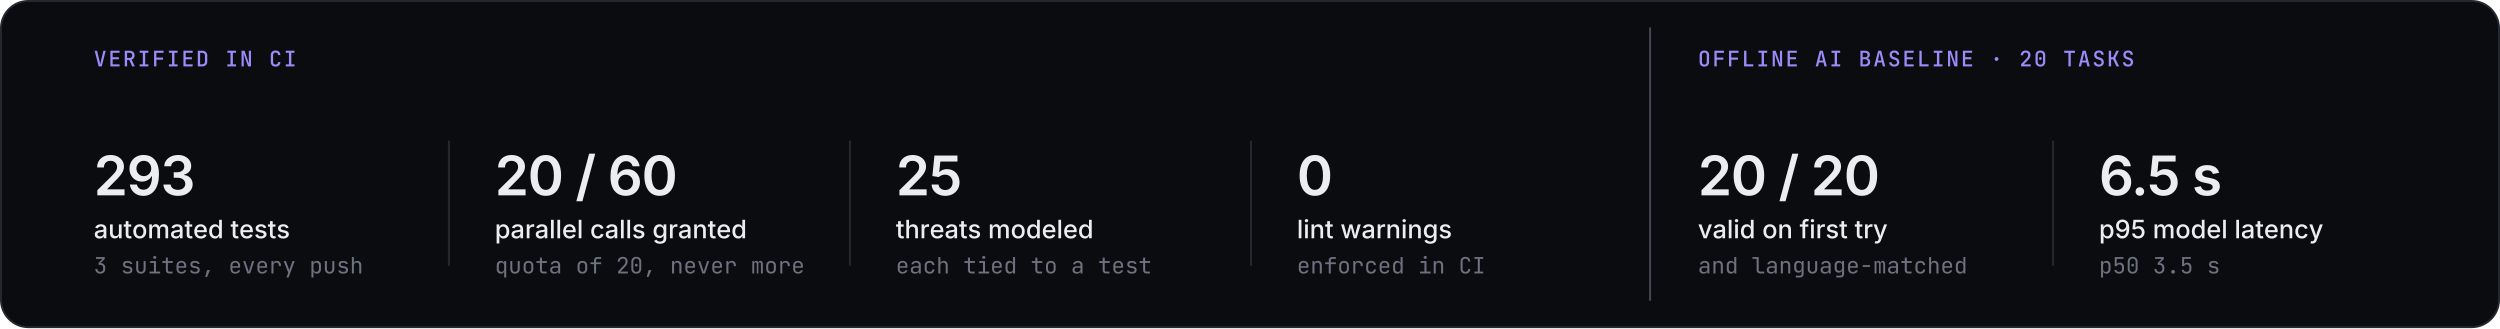
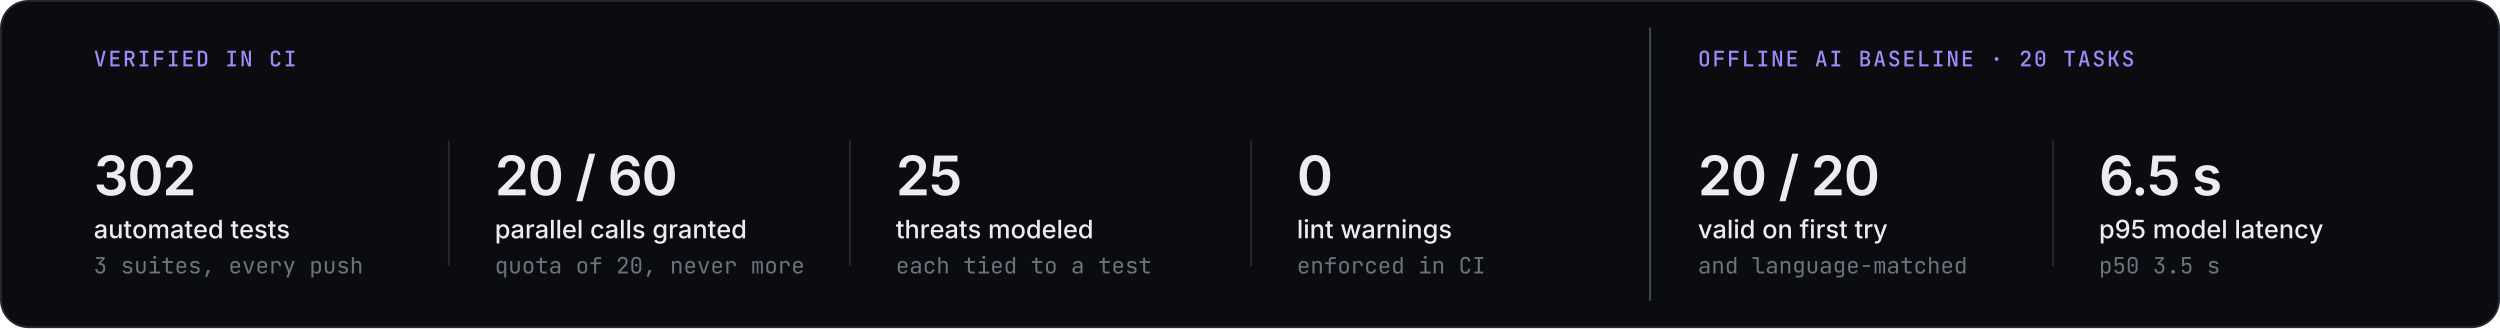
- <svg xmlns="http://www.w3.org/2000/svg" width="1280" height="168" viewBox="0 0 1280 168" role="img" aria-label="Verified in CI: 293 automated tests across 3 suites; 20 of 60 parallel calls granted under a quota of 20; 25 threats modeled, each tied to a test; zero lint warnings. Offline AI baseline over 20 tasks: 20 of 20 valid on the first try and in the right language; 6.5 s p95 model latency, 3.5 s p50">
+ <svg xmlns="http://www.w3.org/2000/svg" width="1280" height="168" viewBox="0 0 1280 168" role="img" aria-label="Verified in CI: 302 automated tests across 3 suites; 20 of 60 parallel calls granted under a quota of 20; 25 threats modeled, each tied to a test; zero lint warnings. Offline AI baseline over 20 tasks: 20 of 20 valid on the first try and in the right language; 6.5 s p95 model latency, 3.5 s p50">
  <defs>
    <path id="m500a53" d="M371 0L228 0L43-730L154-730L271-244Q282-201 291-159Q299-116 303-92L303-92Q307-116 315-159Q322-201 333-245L333-245L449-730L557-730L371 0Z" />
    <path id="m500a15" d="M523 0L94 0L94-730L523-730L523-634L200-634L200-427L488-427L488-332L200-332L200-96L523-96L523 0Z" />
    <path id="m500a45" d="M192 0L84 0L84-730L313-730Q382-730 433-704Q484-677 513-629Q541-581 541-516L541-516Q541-443 504-390Q466-336 402-314L402-314L551 0L428 0L295-300L192-300L192 0ZM192-634L192-395L313-395Q367-395 399-428Q431-460 431-514L431-514Q431-570 399-602Q367-634 313-634L313-634L192-634Z" />
    <path id="m500a23" d="M502 0L98 0L98-96L245-96L245-634L98-634L98-730L502-730L502-634L355-634L355-96L502-96L502 0Z" />
    <path id="m500a20" d="M195 0L88 0L88-731L529-731L529-631L193-631L193-413L503-413L503-313L195-313L195 0Z" />
    <path id="m500a13" d="M287 0L83 0L83-730L287-730Q359-730 412-703Q465-675 495-625Q524-575 524-507L524-507L524-224Q524-157 495-106Q465-55 412-28Q359 0 287 0L287 0ZM191-632L191-98L287-98Q347-98 382-132Q416-165 416-224L416-224L416-507Q416-565 382-599Q347-632 287-632L287-632L191-632Z" />
    <path id="m500a32" d="M181 0L81 0L81-730L217-730L430-123Q428-152 425-192Q422-232 421-275Q419-318 419-353L419-353L419-730L519-730L519 0L383 0L171-607Q173-581 176-542Q178-503 180-461Q181-419 181-383L181-383L181 0Z" />
    <path id="m500a11" d="M304 10L304 10Q236 10 186-16Q135-41 108-90Q80-138 80-203L80-203L80-527Q80-593 108-641Q135-689 186-715Q236-740 304-740L304-740Q372-740 422-714Q472-688 500-641Q527-593 527-527L527-527L419-527Q419-584 389-614Q359-644 304-644L304-644Q249-644 219-614Q188-584 188-528L188-528L188-203Q188-147 219-117Q249-86 304-86L304-86Q359-86 389-117Q419-147 419-203L419-203L527-203Q527-138 500-90Q472-42 422-16Q372 10 304 10Z" />
+     <path id="s600a261" d="M651 20L651 20Q494 20 373-34Q251-88 181-184Q111-279 107-404L107-404L376-404Q380-343 417-298Q453-253 514-229Q575-204 651-204L651-204Q731-204 793-232Q854-260 890-311Q925-361 925-427L925-427Q925-495 889-547Q853-599 786-629Q719-658 624-658L624-658L492-658L492-864L624-864Q702-864 761-892Q820-919 853-968Q886-1017 886-1082L886-1082Q886-1145 858-1192Q829-1239 777-1266Q724-1292 654-1292L654-1292Q585-1292 527-1268Q469-1243 433-1198Q397-1153 395-1089L395-1089L138-1089Q140-1214 210-1309Q279-1403 396-1457Q512-1510 656-1510L656-1510Q805-1510 915-1454Q1025-1398 1086-1305Q1146-1211 1146-1098L1146-1098Q1146-972 1072-887Q998-802 877-775L877-775L877-763Q981-749 1053-702Q1125-654 1163-580Q1200-506 1200-413L1200-413Q1200-288 1129-190Q1058-92 935-36Q811 20 651 20Z" />
+     <path id="s600a258" d="M675 20L675 20Q495 20 367-71Q239-161 171-332Q103-502 103-744L103-744Q103-986 172-1157Q240-1328 368-1419Q495-1510 675-1510L675-1510Q856-1510 984-1419Q1112-1328 1180-1157Q1248-986 1248-744L1248-744Q1248-502 1181-332Q1113-161 985-71Q857 20 675 20ZM676-204L676-204Q773-204 841-268Q908-331 944-452Q979-572 979-744L979-744Q979-917 944-1038Q908-1159 841-1223Q773-1287 676-1287L676-1287Q578-1287 511-1223Q443-1159 408-1038Q372-917 372-744L372-744Q372-572 407-452Q442-331 510-268Q578-204 676-204Z" />
    <path id="s600a260" d="M1153 0L134 0L134-192L651-701Q724-776 774-834Q823-892 849-947Q874-1001 874-1065L874-1065Q874-1135 842-1186Q809-1237 754-1265Q698-1292 627-1292L627-1292Q552-1292 497-1262Q441-1232 411-1177Q381-1121 381-1044L381-1044L126-1044Q126-1185 191-1290Q255-1395 369-1453Q482-1510 630-1510L630-1510Q779-1510 892-1454Q1005-1398 1068-1301Q1131-1203 1131-1078L1131-1078Q1131-995 1100-916Q1069-837 989-738Q909-638 763-498L763-498L504-234L504-223L1153-223L1153 0Z" />
-     <path id="s600a267" d="M625 21L625 21Q485 21 377-34Q268-89 201-185Q134-281 117-403L117-403L381-403Q401-317 464-264Q526-210 625-210L625-210Q729-210 801-271Q873-332 911-446Q948-560 948-719L948-719L938-719Q902-655 846-609Q789-563 718-538Q647-513 566-513L566-513Q436-513 331-576Q225-638 164-748Q103-858 103-998L103-998Q103-1145 171-1262Q239-1379 360-1446Q481-1513 642-1511L642-1511Q748-1511 849-1474Q949-1437 1030-1354Q1111-1271 1159-1133Q1207-994 1207-789L1207-789Q1207-597 1167-447Q1126-297 1050-193Q973-88 866-34Q758 21 625 21ZM637-718L637-718Q697-718 749-741Q800-764 838-804Q876-844 898-896Q919-948 919-1007L919-1007Q919-1084 883-1149Q847-1214 785-1254Q722-1293 641-1293L641-1293Q562-1293 500-1255Q437-1216 400-1151Q363-1085 363-1004L363-1004Q363-924 399-859Q435-794 497-756Q558-718 637-718Z" />
-     <path id="s600a261" d="M651 20L651 20Q494 20 373-34Q251-88 181-184Q111-279 107-404L107-404L376-404Q380-343 417-298Q453-253 514-229Q575-204 651-204L651-204Q731-204 793-232Q854-260 890-311Q925-361 925-427L925-427Q925-495 889-547Q853-599 786-629Q719-658 624-658L624-658L492-658L492-864L624-864Q702-864 761-892Q820-919 853-968Q886-1017 886-1082L886-1082Q886-1145 858-1192Q829-1239 777-1266Q724-1292 654-1292L654-1292Q585-1292 527-1268Q469-1243 433-1198Q397-1153 395-1089L395-1089L138-1089Q140-1214 210-1309Q279-1403 396-1457Q512-1510 656-1510L656-1510Q805-1510 915-1454Q1025-1398 1086-1305Q1146-1211 1146-1098L1146-1098Q1146-972 1072-887Q998-802 877-775L877-775L877-763Q981-749 1053-702Q1125-654 1163-580Q1200-506 1200-413L1200-413Q1200-288 1129-190Q1058-92 935-36Q811 20 651 20Z" />
    <path id="s500a130" d="M461 25L461 25Q355 25 269-15Q183-54 133-130Q83-206 83-316L83-316Q83-411 120-472Q156-533 219-569Q281-605 358-623Q434-641 513-650L513-650Q612-662 674-670Q736-677 766-695Q795-712 795-751L795-751L795-757Q795-820 771-863Q747-906 700-930Q652-953 581-953L581-953Q508-953 456-931Q403-908 371-873Q338-838 322-800L322-800L115-854Q153-954 224-1015Q295-1076 387-1104Q479-1132 577-1132L577-1132Q645-1132 721-1116Q797-1100 864-1058Q931-1016 973-940Q1015-864 1015-742L1015-742L1015 0L802 0L802-153L791-153Q769-110 726-69Q683-28 618-2Q552 25 461 25ZM510-152L510-152Q600-152 664-187Q728-222 762-280Q796-338 796-403L796-403L796-546Q784-534 751-525Q717-515 674-508Q631-500 591-495Q551-490 525-487L525-487Q463-479 412-460Q360-441 330-406Q299-371 299-313L299-313Q299-260 327-224Q354-188 401-170Q448-152 510-152Z" />
    <path id="s500a220" d="M529 14L529 14Q415 14 329-34Q243-82 196-176Q148-270 148-408L148-408L148-1118L368-1118L368-435Q368-314 432-246Q495-178 604-178L604-178Q679-178 738-211Q796-243 830-306Q864-368 864-456L864-456L864-1118L1084-1118L1084 0L874 0L873-218Q827-109 751-54L751-54Q657 14 529 14Z" />
    <path id="s500a217" d="M403-1118L626-1118L626-939L403-939L403-302Q403-235 432-204Q460-172 525-172L525-172Q542-172 570-176Q598-180 618-184L618-184L657-8Q622 4 582 10Q542 15 503 15L503 15Q351 15 267-64Q183-142 183-284L183-284L183-939L20-939L20-1118L183-1118L183-1384L403-1384L403-1118Z" />
    <path id="s500a195" d="M618 23L618 23Q461 23 344-49Q226-121 161-251Q96-381 96-553L96-553Q96-727 161-858Q226-988 344-1060Q461-1132 618-1132L618-1132Q776-1132 894-1060Q1011-988 1076-858Q1141-727 1141-553L1141-553Q1141-381 1076-251Q1011-121 894-49Q776 23 618 23ZM618-163L618-163Q720-163 787-217Q853-270 886-359Q918-447 918-553L918-553Q918-660 886-750Q853-839 787-893Q720-946 618-946L618-946Q517-946 451-893Q385-839 353-750Q320-661 320-553L320-553Q320-447 353-359Q385-270 451-217Q517-163 618-163Z" />
    <path id="s500a187" d="M368 0L148 0L148-1118L357-1118L362-910Q384-971 420-1015L420-1015Q470-1076 537-1107Q604-1137 677-1137L677-1137Q799-1137 874-1062L874-1062Q934-1001 963-903L963-903Q985-962 1023-1007L1023-1007Q1077-1071 1154-1104Q1230-1137 1317-1137L1317-1137Q1416-1137 1497-1094Q1577-1051 1624-966Q1671-881 1671-754L1671-754L1671 0L1451 0L1451-732Q1451-844 1389-894Q1326-944 1241-944L1241-944Q1172-944 1122-915Q1072-886 1045-835Q1018-783 1018-716L1018-716L1018 0L801 0L801-746Q801-836 744-890Q686-944 597-944L597-944Q536-944 484-916Q431-887 400-832Q368-776 368-695L368-695L368 0Z" />
    <path id="s500a151" d="M630 23L630 23Q465 23 345-48Q225-119 161-248Q96-377 96-551L96-551Q96-723 160-854Q223-985 339-1059Q455-1132 611-1132L611-1132Q707-1132 796-1101Q885-1069 956-1002Q1027-935 1069-829Q1110-722 1110-570L1110-570L1110-492L317-492Q321-391 357-320L357-320Q396-240 467-200Q538-159 632-159L632-159Q694-159 744-177Q794-194 831-230Q867-265 886-317L886-317L1093-268Q1066-182 1003-116Q939-50 845-14Q750 23 630 23ZM318-656L318-656L892-656Q885-726 862-784L862-784Q830-862 768-906Q705-950 611-950L611-950Q518-950 452-905Q386-860 352-787L352-787Q323-726 318-656Z" />
    <path id="s500a149" d="M564 22L564 22Q428 22 322-48Q216-117 156-247Q96-376 96-556L96-556Q96-738 157-867Q218-996 324-1064Q430-1132 564-1132L564-1132Q668-1132 732-1098Q795-1063 831-1017Q867-971 886-936L886-936L898-936L898-1490L1118-1490L1118 0L904 0L904-175L886-175Q867-139 830-93Q793-47 729-13Q665 22 564 22ZM612-165L612-165Q706-165 771-215Q835-265 869-354Q902-442 902-558L902-558Q902-675 869-762Q836-848 772-897Q707-945 612-945L612-945Q515-945 451-894Q386-843 354-756Q321-668 321-558L321-558Q321-447 354-358Q387-269 452-217Q517-165 612-165Z" />
    <path id="s500a213" d="M549 23L549 23Q428 23 334-12Q239-47 179-116Q118-184 98-283L98-283L305-326Q328-239 391-197Q454-155 551-155L551-155Q657-155 720-200Q783-244 783-306L783-306Q783-360 745-395Q706-430 626-447L626-447L438-490Q282-525 206-602Q130-679 130-799L130-799Q130-899 186-974Q242-1049 339-1091Q436-1132 563-1132L563-1132Q684-1132 770-1097Q856-1062 910-999Q963-936 986-853L986-853L789-810Q768-869 716-914Q664-958 565-958L565-958Q474-958 413-917Q352-876 352-813L352-813Q352-757 393-723Q433-688 525-667L525-667L705-627Q860-592 935-517Q1010-442 1010-325L1010-325Q1010-223 952-145Q893-66 790-22Q686 23 549 23Z" />
    <path id="m400a126" d="M289 10L289 10Q223 10 174-17Q124-43 97-90Q70-137 70-200L70-200L160-200Q160-139 195-105Q229-70 290-70L290-70Q352-70 386-106Q420-142 420-200L420-200L420-252Q420-314 386-348Q352-382 290-382L290-382L215-382L215-472L396-648L100-648L100-730L487-730L487-640L303-462Q395-459 451-405L451-405Q510-348 510-252L510-252L510-200Q510-137 483-90Q455-43 405-17Q355 10 289 10Z" />
    <path id="m400a106" d="M325 8L283 8Q227 8 186-10Q144-27 120-59Q95-91 90-135L90-135L180-135Q186-106 213-89Q239-72 283-72L283-72L325-72Q378-72 404-94Q430-115 430-151L430-151Q430-186 407-207Q383-227 337-234L337-234L263-246Q182-260 143-297Q103-333 103-403L103-403Q103-477 150-518Q197-558 291-558L291-558L329-558Q408-558 456-521Q504-484 514-421L514-421L424-421Q418-447 394-463Q370-478 329-478L329-478L291-478Q240-478 217-459Q193-440 193-402L193-402Q193-368 213-352Q233-336 276-329L276-329L350-317Q439-303 480-265Q520-227 520-155L520-155Q520-79 472-36Q423 8 325 8L325 8Z" />
    <path id="m400a109" d="M299 10L299 10Q204 10 147-47Q90-103 90-200L90-200L90-550L180-550L180-200Q180-138 212-104Q244-69 299-69L299-69Q355-69 388-104Q420-138 420-200L420-200L420-550L510-550L510-200Q510-103 452-47Q394 10 299 10Z" />
    <path id="m400a80" d="M555 0L85 0L85-82L280-82L280-468L110-468L110-550L370-550L370-82L555-82L555 0ZM315-649L315-649Q282-649 263-666Q244-683 244-712L244-712Q244-742 263-760Q282-777 315-777L315-777Q348-777 367-760Q386-742 386-712L386-712Q386-683 367-666Q348-649 315-649Z" />
    <path id="m400a108" d="M510 0L360 0Q289 0 250-38Q210-76 210-145L210-145L210-468L55-468L55-550L210-550L210-705L300-705L300-550L520-550L520-468L300-468L300-145Q300-82 360-82L360-82L510-82L510 0Z" />
    <path id="m400a72" d="M300 10L300 10Q235 10 187-16Q138-42 112-90Q85-137 85-200L85-200L85-350Q85-414 112-461Q138-508 187-534Q235-560 300-560Q365-560 414-534Q462-508 489-461Q515-414 515-350L515-350L515-253L173-253L173-200Q173-135 206-101Q239-66 300-66L300-66Q352-66 384-85Q416-103 423-140L423-140L513-140Q504-71 446-31Q387 10 300 10ZM173-321L427-321L427-350Q427-415 395-450Q362-485 300-485L300-485Q239-485 206-450Q173-415 173-350L173-350L173-321Z" />
    <path id="m400a141" d="M245 160L165 160L245-151L375-151L245 160Z" />
    <path id="m400a114" d="M361 0L239 0L55-550L147-550L269-180Q280-147 289-117Q298-86 302-69L302-69Q307-86 316-117Q325-147 335-180L335-180L454-550L545-550L361 0Z" />
    <path id="m400a105" d="M201 0L111 0L111-550L199-550L199-452Q209-490 230-515L230-515Q268-560 344-560L344-560Q431-560 483-506Q534-451 534-358L534-358L534-325L444-325L444-350Q444-415 413-450Q381-484 323-484L323-484Q266-484 234-449Q201-414 201-350L201-350L201 0Z" />
    <path id="m400a117" d="M274 180L178 180L259-34L55-550L155-550L283-210Q290-193 296-170Q302-146 306-130L306-130Q310-146 316-170Q322-193 328-210L328-210L448-550L545-550L274 180Z" />
    <path id="m400a102" d="M182 180L92 180L92-550L182-550L182-445L183-445Q189-493 224-524L224-524Q265-560 333-560L333-560Q416-560 466-506Q515-451 515-356L515-356L515-195Q515-132 493-86Q470-40 430-15Q389 10 333 10L333 10Q266 10 224-27L224-27Q189-58 183-105L183-105L180-105L182 20L182 180ZM303-68L303-68Q360-68 393-102Q425-136 425-200L425-200L425-350Q425-414 393-448Q360-482 303-482L303-482Q248-482 215-447Q182-412 182-350L182-350L182-200Q182-138 215-103Q248-68 303-68Z" />
    <path id="m400a79" d="M182 0L92 0L92-730L182-730L182-445L183-445Q189-495 221-525L221-525Q260-560 329-560L329-560Q412-560 461-509Q510-458 510-370L510-370L510 0L420 0L420-360Q420-419 389-452Q357-484 303-484L303-484Q247-484 215-449Q182-414 182-350L182-350L182 0Z" />
-     <path id="s600a258" d="M675 20L675 20Q495 20 367-71Q239-161 171-332Q103-502 103-744L103-744Q103-986 172-1157Q240-1328 368-1419Q495-1510 675-1510L675-1510Q856-1510 984-1419Q1112-1328 1180-1157Q1248-986 1248-744L1248-744Q1248-502 1181-332Q1113-161 985-71Q857 20 675 20ZM676-204L676-204Q773-204 841-268Q908-331 944-452Q979-572 979-744L979-744Q979-917 944-1038Q908-1159 841-1223Q773-1287 676-1287L676-1287Q578-1287 511-1223Q443-1159 408-1038Q372-917 372-744L372-744Q372-572 407-452Q442-331 510-268Q578-204 676-204Z" />
    <path id="s600a340" d="M514-1560L742-1560L262 224L34 224L514-1560Z" />
    <path id="s600a264" d="M671 20L671 20Q565 20 464-17Q362-53 281-137Q199-220 151-359Q103-497 103-702L103-702Q103-894 144-1044Q184-1193 261-1297Q337-1401 445-1456Q553-1510 687-1510L687-1510Q826-1510 935-1455Q1043-1400 1110-1305Q1177-1210 1193-1089L1193-1089L931-1089Q910-1175 847-1227Q784-1279 687-1279L687-1279Q583-1279 511-1218Q438-1157 401-1044Q363-930 363-772L363-772L374-772Q410-837 467-883Q523-929 595-954Q666-978 745-978L745-978Q876-978 981-916Q1085-853 1146-744Q1207-634 1207-492L1207-492Q1207-346 1140-230Q1073-114 953-47Q832 20 671 20ZM670-197L670-197Q749-197 812-236Q875-274 912-340Q948-406 948-487L948-487Q948-567 913-632Q877-697 815-735Q753-773 673-773L673-773Q614-773 563-751Q512-728 474-688Q435-648 414-596Q393-544 393-486L393-486Q393-408 429-342Q465-276 528-237Q591-197 670-197Z" />
    <path id="s500a207" d="M368 418L148 418L148-1118L362-1118L362-936L380-936Q400-971 436-1017Q471-1063 535-1098Q598-1132 703-1132L703-1132Q837-1132 943-1064Q1048-996 1109-867Q1170-738 1170-556L1170-556Q1170-376 1110-247Q1050-117 945-48Q839 22 703 22L703 22Q602 22 538-13Q473-47 437-93Q400-139 380-175L380-175L368-175L368 418ZM654-165L654-165Q750-165 815-217Q880-269 913-358Q945-447 945-558L945-558Q945-668 913-756Q880-843 816-894Q751-945 654-945L654-945Q560-945 495-897Q430-848 397-762Q364-675 364-558L364-558Q364-442 398-354Q431-265 496-215Q561-165 654-165Z" />
    <path id="s500a210" d="M368 0L148 0L148-1118L361-1118L361-938L373-938Q404-1030 481-1082Q558-1134 656-1134L656-1134Q677-1134 704-1133Q731-1131 749-1128L749-1128L749-918Q737-922 703-926Q669-930 634-930L634-930Q558-930 497-898Q436-866 402-810Q368-753 368-679L368-679L368 0Z" />
    <path id="s500a183" d="M148-1490L368-1490L368 0L148 0L148-1490Z" />
    <path id="s500a146" d="M618 23L618 23Q460 23 343-49Q226-121 161-251Q96-381 96-553L96-553Q96-727 161-858Q226-988 343-1060Q460-1132 618-1132L618-1132Q705-1132 781-1110Q857-1087 919-1045Q980-1002 1023-941Q1065-879 1086-802L1086-802L877-752Q866-795 843-831Q820-866 788-892Q755-918 713-932Q670-946 619-946L619-946Q518-946 452-893Q385-839 353-750Q320-661 320-553L320-553Q320-446 353-358Q385-269 452-216Q518-163 619-163L619-163Q671-163 714-178Q757-192 791-219Q825-245 848-283Q871-320 881-365L881-365L1089-315Q1069-236 1026-174Q983-111 922-67Q860-23 783 0Q706 23 618 23Z" />
    <path id="s500a161" d="M615 442L615 442Q486 442 391 409Q296 376 235 321Q173 266 141 199L141 199L325 112Q345 144 379 180Q412 215 469 240Q526 265 615 265L615 265Q743 265 823 205Q902 144 902 15L902 15L902-203L883-203Q863-166 828-123Q792-80 729-49Q665-17 563-17L563-17Q431-17 326-79Q220-141 158-263Q96-385 96-563L96-563Q96-741 158-869Q219-996 326-1064Q432-1132 566-1132L566-1132Q669-1132 734-1098Q798-1064 835-1018Q871-971 890-936L890-936L906-936L906-1118L1121-1118L1121 16Q1121 163 1055 258Q988 352 874 397Q759 442 615 442ZM614-200L614-200Q708-200 773-244Q837-287 870-370Q903-452 903-566L903-566Q903-679 870-764Q837-849 773-897Q708-945 614-945L614-945Q517-945 452-895Q387-844 354-759Q321-673 321-566L321-566Q321-457 354-375Q387-292 453-246Q518-200 614-200Z" />
    <path id="s500a190" d="M368-662L368-662L368 0L148 0L148-1118L358-1118L360-904Q406-1009 479-1063L479-1063Q572-1132 704-1132L704-1132Q818-1132 903-1084Q988-1036 1036-943Q1084-849 1084-710L1084-710L1084 0L864 0L864-683Q864-804 801-872Q738-940 628-940L628-940Q554-940 495-908Q436-875 402-813Q368-751 368-662Z" />
    <path id="m400a104" d="M508 180L418 180L418 20L420-105L417-105Q411-58 377-27L377-27Q336 10 268 10L268 10Q185 10 137-45Q88-100 88-195L88-195L88-356Q88-451 137-506Q186-560 268-560L268-560Q336-560 377-524L377-524Q411-493 417-445L417-445L418-445L418-550L508-550L508 180ZM298-68L298-68Q354-68 386-103Q418-138 418-200L418-200L418-350Q418-412 386-447Q354-482 298-482L298-482Q241-482 210-448Q178-414 178-350L178-350L178-200Q178-136 210-102Q241-68 298-68Z" />
    <path id="m400a94" d="M300 8L300 8Q234 8 186-17Q138-42 112-90Q85-137 85-202L85-202L85-348Q85-414 112-461Q138-508 186-533Q234-558 300-558L300-558Q366-558 414-533Q462-508 489-461Q515-414 515-349L515-349L515-202Q515-137 489-90Q462-42 414-17Q366 8 300 8ZM300-72L300-72Q359-72 392-105Q425-138 425-202L425-202L425-348Q425-412 392-445Q359-478 300-478L300-478Q242-478 209-445Q175-412 175-348L175-348L175-202Q175-138 209-105Q242-72 300-72Z" />
    <path id="m400a59" d="M252 10L252 10Q165 10 115-35Q65-79 65-155L65-155Q65-232 115-276Q165-320 250-320L250-320L420-320L420-375Q420-426 390-454Q359-481 303-481L303-481Q254-481 221-461Q188-440 183-405L183-405L93-405Q102-476 160-518Q218-560 305-560L305-560Q400-560 455-511Q510-462 510-378L510-378L510 0L422 0L422-105L421-105Q416-56 376-25L376-25Q329 10 252 10ZM274-61L274-61Q338-61 379-93Q420-125 420-175L420-175L420-253L252-253Q207-253 181-228Q155-203 155-160L155-160Q155-114 187-88Q218-61 274-61Z" />
    <path id="m400a77" d="M310 0L220 0L220-413L60-413L60-495L220-495L220-590Q220-655 261-693Q302-730 374-730L374-730L535-730L535-648L374-648Q343-648 327-634Q310-619 310-590L310-590L310-495L535-495L535-413L310-413L310 0Z" />
    <path id="m400a125" d="M526 0L92 0L92-92L315-329Q372-390 398-438Q424-485 424-529L424-529Q424-590 391-625Q357-660 299-660L299-660Q235-660 199-624Q162-588 162-525L162-525L72-525Q74-591 103-640Q131-688 182-714Q232-740 299-740L299-740Q365-740 414-715Q462-689 488-642Q514-595 514-530L514-530Q514-468 481-407Q448-346 373-268L373-268L193-82L526-82L526 0Z" />
    <path id="m400a123" d="M300 10L300 10Q233 10 184-17Q134-43 107-92Q80-140 80-205L80-205L80-525Q80-591 107-639Q134-687 184-714Q233-740 300-740L300-740Q368-740 417-714Q466-687 493-639Q520-591 520-525L520-525L520-205Q520-140 493-92Q466-43 417-17Q367 10 300 10ZM300-67L300-67Q360-67 397-106Q433-144 433-205L433-205L433-525Q433-586 397-625Q360-663 300-663L300-663Q240-663 204-625Q167-586 167-525L167-525L167-205Q167-144 204-106Q240-67 300-67ZM300-306L300-306Q273-306 257-323Q240-340 240-368L240-368Q240-395 257-412Q273-428 300-428L300-428Q327-428 344-412Q360-395 360-368L360-368Q360-340 344-323Q327-306 300-306Z" />
    <path id="m400a92" d="M182 0L92 0L92-550L182-550L182-445L183-445Q189-495 221-525L221-525Q260-560 329-560L329-560Q412-560 461-509Q510-458 510-370L510-370L510 0L420 0L420-360Q420-419 389-451Q357-482 303-482L303-482Q247-482 215-448Q182-414 182-350L182-350L182 0Z" />
    <path id="m400a91" d="M149 0L66 0L66-550L145-550L145-484L151-484Q156-513 174-533L174-533Q198-560 240-560L240-560Q286-560 311-526L311-526Q324-509 330-484L330-484L334-484Q339-513 358-533L358-533Q383-560 425-560L425-560Q477-560 506-521Q534-482 534-418L534-418L534 0L451 0L451-419Q451-453 437-472Q422-491 394-491L394-491Q367-491 352-473Q336-454 336-420L336-420L336 0L264 0L264-419Q264-454 249-473Q233-491 205-491Q177-491 163-473Q149-454 149-420L149-420L149 0Z" />
    <path id="s600a263" d="M618 20L618 20Q472 20 358-35Q243-89 176-185Q109-281 105-404L105-404L365-404Q368-343 403-297Q438-250 494-224Q550-197 618-197L618-197Q698-197 760-234Q821-270 857-335Q892-399 892-483L892-483Q892-568 856-634Q819-700 756-738Q692-775 610-775L610-775Q542-775 478-750Q413-724 375-683L375-683L133-722L211-1490L1073-1490L1073-1266L432-1266L390-870L398-870Q440-919 516-951Q591-982 681-982L681-982Q782-982 868-946Q954-909 1018-843Q1081-776 1116-686Q1151-596 1151-489L1151-489Q1151-341 1083-227Q1015-112 895-46Q775 20 618 20Z" />
    <path id="s500a164" d="M368-662L368-662L368 0L148 0L148-1490L366-1490L366-918Q411-1012 479-1063L479-1063Q572-1132 704-1132L704-1132Q818-1132 904-1084Q989-1036 1037-943Q1084-849 1084-710L1084-710L1084 0L864 0L864-683Q864-804 801-872Q738-940 628-940L628-940Q554-940 495-908Q436-875 402-813Q368-751 368-662Z" />
    <path id="m400a68" d="M304 10L304 10Q238 10 189-15Q139-40 112-88Q85-135 85-200L85-200L85-350Q85-416 112-463Q139-510 189-535Q238-560 304-560L304-560Q399-560 457-509Q515-458 518-370L518-370L428-370Q425-423 393-452Q360-480 304-480L304-480Q245-480 210-447Q175-413 175-351L175-351L175-200Q175-138 210-104Q245-70 304-70L304-70Q360-70 393-99Q425-128 428-180L428-180L518-180Q515-92 457-41Q399 10 304 10Z" />
    <path id="m400a70" d="M268 10L268 10Q186 10 136-45Q85-100 85-194L85-194L85-355Q85-450 135-505Q185-560 268-560L268-560Q336-560 377-523L377-523Q411-492 417-445L417-445L420-445L418-570L418-730L508-730L508 0L418 0L418-105L417-105Q411-57 377-27L377-27Q336 10 268 10ZM298-68L298-68Q354-68 386-103Q418-138 418-200L418-200L418-350Q418-412 386-447Q354-482 298-482L298-482Q241-482 208-448Q175-414 175-350L175-350L175-200Q175-136 208-102Q241-68 298-68Z" />
    <path id="s500a167" d="M368 0L148 0L148-1118L368-1118L368 0ZM259-1289L259-1289Q202-1289 162-1327Q121-1365 121-1419L121-1419Q121-1474 162-1512Q202-1550 259-1550L259-1550Q316-1550 357-1512Q398-1474 398-1419L398-1419Q398-1365 357-1327Q316-1289 259-1289Z" />
    <path id="s500a233" d="M614 0L393 0L57-1118L289-1118L412-655Q439-551 470-424L470-424Q493-330 514-220L514-220Q536-326 558-418L558-418Q589-546 617-655L617-655L740-1118L960-1118L1081-655Q1109-549 1140-421L1140-421Q1162-328 1183-221L1183-221Q1204-327 1226-419L1226-419Q1256-547 1284-655L1284-655L1407-1118L1641-1118L1304 0L1083 0L945-481Q924-554 904-634Q884-713 865-796L865-796Q857-831 849-866L849-866Q841-831 833-797L833-797Q813-713 793-633Q773-552 752-481L752-481L614 0Z" />
    <path id="m400a11" d="M304 10L304 10Q238 10 190-15Q141-40 115-88Q88-135 88-200L88-200L88-530Q88-596 115-643Q141-690 190-715Q238-740 304-740L304-740Q370-740 418-715Q466-689 492-642Q518-595 518-530L518-530L428-530Q428-592 396-626Q363-659 304-659L304-659Q245-659 212-626Q178-593 178-531L178-531L178-200Q178-138 212-105Q245-71 304-71L304-71Q363-71 396-105Q428-138 428-200L428-200L518-200Q518-136 492-89Q466-41 418-16Q370 10 304 10Z" />
    <path id="m400a23" d="M495 0L105 0L105-82L254-82L254-648L105-648L105-730L495-730L495-648L346-648L346-82L495-82L495 0Z" />
    <path id="m500a34" d="M300 10L300 10Q232 10 183-16Q133-41 107-90Q80-138 80-203L80-203L80-527Q80-593 107-641Q133-689 183-715Q232-740 300-740L300-740Q368-740 418-715Q467-689 494-641Q520-593 520-528L520-528L520-203Q520-138 494-90Q467-41 418-16Q368 10 300 10ZM300-86L300-86Q355-86 384-117Q412-147 412-203L412-203L412-527Q412-584 384-614Q355-644 300-644L300-644Q246-644 217-614Q188-584 188-527L188-527L188-203Q188-147 217-117Q246-86 300-86Z" />
    <path id="m500a30" d="M536 0L109 0L109-730L217-730L217-99L536-99L536 0Z" />
    <path id="m500a1" d="M153 0L43 0L229-730L371-730L557 0L448 0L404-185L197-185L153 0ZM267-486L217-274L383-274L333-485Q320-541 312-583Q303-624 300-639L300-639Q297-624 289-583Q281-541 267-486L267-486Z" />
    <path id="m500a10" d="M314 0L85 0L85-730L300-730Q404-730 463-680Q522-630 522-542L522-542Q522-492 501-456Q479-419 441-399L441-399Q423-390 402-385L402-385Q427-380 449-369L449-369Q491-347 515-305Q539-263 539-205L539-205Q539-143 512-97Q484-50 434-25Q383 0 314 0L314 0ZM190-334L190-93L305-93Q363-93 397-124Q431-155 431-210L431-210Q431-266 397-300Q363-334 305-334L305-334L190-334ZM190-637L190-424L299-424Q353-424 384-453Q415-482 415-531Q415-580 384-609Q353-637 300-637L300-637L190-637Z" />
    <path id="m500a46" d="M303 10L303 10Q229 10 176-15Q123-39 94-85Q65-130 65-193L65-193L172-193Q172-143 207-115Q242-86 304-86L304-86Q362-86 395-114Q428-142 428-191L428-191Q428-232 406-262Q383-292 341-303L341-303L249-330Q169-353 126-409Q82-464 82-541L82-541Q82-601 109-646Q136-691 186-716Q236-741 304-741L304-741Q404-741 465-687Q525-633 526-542L526-542L418-542Q418-590 388-618Q357-645 302-645L302-645Q249-645 219-620Q189-594 189-548L189-548Q189-507 212-477Q234-447 276-435L276-435L369-407Q449-385 492-329Q535-273 535-195L535-195Q535-134 506-88Q477-41 425-16Q373 10 303 10Z" />
    <path id="m500a149" d="M300-258L300-258Q260-258 236-282Q212-305 212-345L212-345Q212-386 236-411Q260-435 300-435L300-435Q341-435 365-411Q388-386 388-345L388-345Q388-305 365-282Q341-258 300-258Z" />
    <path id="m500a125" d="M531 0L85 0L85-107L311-340Q363-394 388-438Q412-481 412-524L412-524Q412-580 382-612Q351-644 298-644L298-644Q240-644 207-611Q173-577 173-519L173-519L65-519Q67-587 96-637Q125-686 177-713Q229-740 299-740L299-740Q366-740 416-714Q466-688 493-641Q520-594 520-530L520-530Q520-465 487-403Q453-341 377-265L377-265L212-98L531-98L531 0Z" />
    <path id="m500a123" d="M300 10L300 10Q231 10 181-17Q130-44 102-93Q74-141 74-206L74-206L74-524Q74-590 102-638Q129-686 180-713Q231-740 300-740L300-740Q370-740 421-713Q471-686 499-638Q526-590 526-524L526-524L526-206Q526-141 498-93Q470-44 420-17Q369 10 300 10ZM300-83L300-83Q356-83 390-117Q423-151 423-206L423-206L423-524Q423-579 390-613Q356-647 300-647L300-647Q244-647 211-613Q177-579 177-524L177-524L177-206Q177-151 211-117Q244-83 300-83ZM300-303L300-303Q272-303 255-321Q237-339 237-368L237-368Q237-396 255-414Q272-431 300-431L300-431Q328-431 346-414Q363-396 363-368L363-368Q363-339 346-321Q328-303 300-303Z" />
    <path id="m500a47" d="M354 0L246 0L246-631L51-631L51-731L549-731L549-631L354-631L354 0Z" />
    <path id="m500a29" d="M192 0L84 0L84-730L192-730L192-426L289-426L438-730L556-730L384-380L564 0L443 0L287-329L192-329L192 0Z" />
    <path id="s500a230" d="M708 0L468 0L46-1118L284-1118L505-483Q542-378 568-273L568-273Q579-230 590-187L590-187Q600-230 611-273L611-273Q637-378 673-483L673-483L894-1118L1130-1118L708 0Z" />
    <path id="s500a160" d="M452-1118L702-1118L702-939L452-939L452 0L232 0L232-939L20-939L20-1118L232-1118L232-1246Q232-1350 279-1420Q325-1490 401-1525Q477-1560 565-1560L565-1560Q632-1560 680-1549Q727-1538 749-1530L749-1530L698-1352Q682-1357 659-1363Q635-1368 600-1368L600-1368Q522-1368 487-1329Q452-1290 452-1216L452-1216L452-1118Z" />
    <path id="s500a240" d="M133 402L133 402L187 223L212 229Q269 244 315 237Q360 230 394 195Q427 159 447 87L447 87L471 5L46-1118L284-1118L505-483Q542-377 567-272L567-272Q576-231 586-190L586-190Q597-231 608-273L608-273Q634-378 671-483L671-483L896-1118L1132-1118L646 155Q612 245 563 305Q513 365 445 396Q377 426 287 426L287 426Q235 426 194 419Q153 411 133 402Z" />
    <path id="m400a90" d="M550 0L375 0Q327 0 291-19Q255-38 235-73Q215-108 215-155L215-155L215-648L30-648L30-730L305-730L305-155Q305-121 324-102Q343-82 375-82L375-82L550-82L550 0Z" />
    <path id="m400a78" d="M335 180L161 180L161 98L336 98Q378 98 398 79Q417 60 417 20L417 20L417-50L419-150L417-150Q413-101 378-70L378-70Q338-35 271-35L271-35Q186-35 137-91Q88-146 88-240L88-240L88-356Q88-450 137-505Q186-560 271-560L271-560Q338-560 378-525L378-525Q413-494 417-445L417-445L418-445L418-550L507-550L507 20Q507 94 462 137Q416 180 335 180L335 180ZM298-113L298-113Q354-113 386-148Q418-183 418-245L418-245L418-350Q418-412 386-447Q354-482 298-482L298-482Q241-482 210-448Q178-414 178-350L178-350L178-245Q178-181 210-147Q241-113 298-113Z" />
    <path id="m400a163" d="M460-290L140-290L140-370L460-370L460-290Z" />
    <path id="s600a363" d="M326 17L326 17Q259 17 213-29Q166-75 166-143L166-143Q166-210 213-256Q259-302 326-302L326-302Q394-302 441-256Q487-210 487-143L487-143Q487-75 441-29Q394 17 326 17Z" />
    <path id="s600a213" d="M561 23L561 23Q432 23 333-14Q234-51 171-122Q107-193 88-294L88-294L331-340Q354-257 413-217Q471-176 566-176L566-176Q662-176 719-215Q775-253 775-310L775-310Q775-358 738-390Q701-421 624-438L624-438L433-479Q275-513 197-591Q119-669 119-792L119-792Q119-896 176-972Q233-1048 335-1090Q436-1132 570-1132L570-1132Q697-1132 789-1096Q880-1060 937-996Q993-931 1015-844L1015-844L783-798Q764-857 714-898Q664-938 573-938L573-938Q490-938 435-902Q379-865 379-808L379-808Q379-759 416-727Q453-695 538-677L538-677L728-637Q887-603 964-528Q1041-453 1041-335L1041-335Q1041-229 980-149Q919-68 811-23Q702 23 561 23Z" />
    <path id="s500a267" d="M614 21L614 21Q480 21 377-32Q273-84 208-178Q143-271 126-391L126-391L352-391Q373-298 440-239Q506-179 614-179L614-179Q723-179 800-243Q877-307 918-428Q959-548 959-717L959-717L948-717Q910-655 854-610Q798-565 728-540Q658-515 579-515L579-515Q449-515 343-578Q237-641 175-752Q113-863 113-1004L113-1004Q113-1147 178-1263Q243-1378 361-1446Q478-1513 635-1511L635-1511Q734-1510 831-1474Q927-1438 1006-1358Q1084-1277 1131-1140Q1178-1002 1178-796L1178-796Q1178-602 1139-450Q1099-298 1026-193Q952-88 848-34Q744 21 614 21ZM628-700L628-700Q692-700 747-725Q802-750 843-794Q884-837 908-893Q931-948 931-1011L931-1011Q931-1092 892-1162Q853-1232 786-1275Q719-1318 633-1318L633-1318Q549-1318 482-1277Q414-1235 375-1165Q336-1094 336-1008L336-1008Q336-922 374-853Q412-783 478-742Q544-700 628-700Z" />
    <path id="s500a263" d="M607 20L607 20Q468 20 359-33Q250-86 186-179Q121-272 116-390L116-390L338-390Q343-327 380-278Q417-228 477-200Q536-172 607-172L607-172Q692-172 758-211Q824-250 862-320Q899-389 899-478L899-478Q899-568 860-640Q821-711 753-751Q685-791 597-791L597-791Q529-791 461-768Q393-744 352-707L352-707L142-737L225-1490L1048-1490L1048-1295L416-1295L369-879L377-879Q421-922 494-950Q567-978 650-978L650-978Q752-978 838-942Q924-905 988-838Q1051-771 1087-681Q1122-590 1122-482L1122-482Q1122-337 1056-224Q990-110 874-45Q757 20 607 20Z" />
    <path id="m400a128" d="M298 10L298 10Q209 10 152-36Q95-82 85-160L85-160L175-160Q180-117 212-94Q244-70 299-70L299-70Q362-70 394-104Q425-138 425-200L425-200L425-271Q425-333 394-367Q362-401 300-401L300-401Q261-401 232-381Q203-360 190-326L190-326L100-326L105-730L489-730L489-648L192-648L189-405L192-405Q200-434 227-453L227-453Q264-480 327-480L327-480Q416-481 466-426Q515-370 515-271L515-271L515-200Q515-103 458-47Q401 10 298 10Z" />
    <path id="m400a140" d="M300 10L300 10Q262 10 240-12Q217-34 217-71L217-71Q217-110 240-133Q262-156 300-156L300-156Q338-156 361-133Q383-110 383-71L383-71Q383-34 361-12Q338 10 300 10Z" />
  </defs>
  <rect x="0.5" y="0.5" width="1279" height="167" rx="14" fill="#0B0C10" stroke="#262831" />
  <g transform="translate(48 34) scale(0.011)" fill="#9B8CFA">
    <use href="#m500a53" x="0" />
    <use href="#m500a15" x="680" />
    <use href="#m500a45" x="1360" />
    <use href="#m500a23" x="2040" />
    <use href="#m500a20" x="2720" />
    <use href="#m500a23" x="3400" />
    <use href="#m500a15" x="4080" />
    <use href="#m500a13" x="4760" />
    <use href="#m500a23" x="6120" />
    <use href="#m500a32" x="6800" />
    <use href="#m500a11" x="8160" />
    <use href="#m500a23" x="8840" />
  </g>
  <g transform="translate(48 100) scale(0.01367)" fill="#ECEDF1">
-     <use href="#s600a260" x="0" />
-     <use href="#s600a267" x="1235" />
-     <use href="#s600a261" x="2504" />
+     <use href="#s600a261" x="0" />
+     <use href="#s600a258" x="1262" />
+     <use href="#s600a260" x="2572" />
  </g>
  <g transform="translate(48 122) scale(0.00635)" fill="#ECEDF1">
    <use href="#s500a130" x="0" />
    <use href="#s500a220" x="1163" />
    <use href="#s500a217" x="2395" />
    <use href="#s500a195" x="3092" />
    <use href="#s500a187" x="4329" />
    <use href="#s500a130" x="6148" />
    <use href="#s500a217" x="7311" />
    <use href="#s500a151" x="8008" />
    <use href="#s500a149" x="9211" />
    <use href="#s500a217" x="11023" />
    <use href="#s500a151" x="11720" />
    <use href="#s500a213" x="12923" />
    <use href="#s500a217" x="14026" />
    <use href="#s500a213" x="14723" />
  </g>
  <g transform="translate(48 140) scale(0.0115)" fill="#6D7280">
    <use href="#m400a126" x="0" />
    <use href="#m400a106" x="1200" />
    <use href="#m400a109" x="1800" />
    <use href="#m400a80" x="2400" />
    <use href="#m400a108" x="3000" />
    <use href="#m400a72" x="3600" />
    <use href="#m400a106" x="4200" />
    <use href="#m400a141" x="4800" />
    <use href="#m400a72" x="6000" />
    <use href="#m400a114" x="6600" />
    <use href="#m400a72" x="7200" />
    <use href="#m400a105" x="7800" />
    <use href="#m400a117" x="8400" />
    <use href="#m400a102" x="9600" />
    <use href="#m400a109" x="10200" />
    <use href="#m400a106" x="10800" />
    <use href="#m400a79" x="11400" />
  </g>
  <rect x="229.33" y="72" width="1" height="64" fill="#262831" />
  <g transform="translate(253.33 100) scale(0.01367)" fill="#ECEDF1">
    <use href="#s600a260" x="0" />
    <use href="#s600a258" x="1235" />
    <use href="#s600a340" x="3020" />
    <use href="#s600a264" x="4230" />
    <use href="#s600a258" x="5499" />
  </g>
  <g transform="translate(253.33 122) scale(0.00635)" fill="#ECEDF1">
    <use href="#s500a207" x="0" />
    <use href="#s500a130" x="1266" />
    <use href="#s500a210" x="2429" />
    <use href="#s500a130" x="3221" />
    <use href="#s500a183" x="4384" />
    <use href="#s500a183" x="4900" />
    <use href="#s500a151" x="5416" />
    <use href="#s500a183" x="6619" />
    <use href="#s500a146" x="7681" />
    <use href="#s500a130" x="8863" />
    <use href="#s500a183" x="10026" />
    <use href="#s500a183" x="10542" />
    <use href="#s500a213" x="11058" />
    <use href="#s500a161" x="12707" />
    <use href="#s500a210" x="13976" />
    <use href="#s500a130" x="14768" />
    <use href="#s500a190" x="15931" />
    <use href="#s500a217" x="17163" />
    <use href="#s500a151" x="17860" />
    <use href="#s500a149" x="19063" />
  </g>
  <g transform="translate(253.33 140) scale(0.0115)" fill="#6D7280">
    <use href="#m400a104" x="0" />
    <use href="#m400a109" x="600" />
    <use href="#m400a94" x="1200" />
    <use href="#m400a108" x="1800" />
    <use href="#m400a59" x="2400" />
    <use href="#m400a94" x="3600" />
    <use href="#m400a77" x="4200" />
    <use href="#m400a125" x="5400" />
    <use href="#m400a123" x="6000" />
    <use href="#m400a141" x="6600" />
    <use href="#m400a92" x="7800" />
    <use href="#m400a72" x="8400" />
    <use href="#m400a114" x="9000" />
    <use href="#m400a72" x="9600" />
    <use href="#m400a105" x="10200" />
    <use href="#m400a91" x="11400" />
    <use href="#m400a94" x="12000" />
    <use href="#m400a105" x="12600" />
    <use href="#m400a72" x="13200" />
  </g>
  <rect x="434.67" y="72" width="1" height="64" fill="#262831" />
  <g transform="translate(458.67 100) scale(0.01367)" fill="#ECEDF1">
    <use href="#s600a260" x="0" />
    <use href="#s600a263" x="1235" />
  </g>
  <g transform="translate(458.67 122) scale(0.00635)" fill="#ECEDF1">
    <use href="#s500a217" x="0" />
    <use href="#s500a164" x="697" />
    <use href="#s500a210" x="1929" />
    <use href="#s500a151" x="2721" />
    <use href="#s500a130" x="3924" />
    <use href="#s500a217" x="5087" />
    <use href="#s500a213" x="5784" />
    <use href="#s500a187" x="7433" />
    <use href="#s500a195" x="9252" />
    <use href="#s500a149" x="10489" />
    <use href="#s500a151" x="11755" />
    <use href="#s500a183" x="12958" />
    <use href="#s500a151" x="13474" />
    <use href="#s500a149" x="14677" />
  </g>
  <g transform="translate(458.67 140) scale(0.0115)" fill="#6D7280">
    <use href="#m400a72" x="0" />
    <use href="#m400a59" x="600" />
    <use href="#m400a68" x="1200" />
    <use href="#m400a79" x="1800" />
    <use href="#m400a108" x="3000" />
    <use href="#m400a80" x="3600" />
    <use href="#m400a72" x="4200" />
    <use href="#m400a70" x="4800" />
    <use href="#m400a108" x="6000" />
    <use href="#m400a94" x="6600" />
    <use href="#m400a59" x="7800" />
    <use href="#m400a108" x="9000" />
    <use href="#m400a72" x="9600" />
    <use href="#m400a106" x="10200" />
    <use href="#m400a108" x="10800" />
  </g>
  <rect x="640" y="72" width="1" height="64" fill="#262831" />
  <g transform="translate(664 100) scale(0.01367)" fill="#ECEDF1">
    <use href="#s600a258" x="0" />
  </g>
  <g transform="translate(664 122) scale(0.00635)" fill="#ECEDF1">
    <use href="#s500a183" x="0" />
    <use href="#s500a167" x="516" />
    <use href="#s500a190" x="1032" />
    <use href="#s500a217" x="2264" />
    <use href="#s500a233" x="3507" />
    <use href="#s500a130" x="5205" />
    <use href="#s500a210" x="6368" />
    <use href="#s500a190" x="7160" />
    <use href="#s500a167" x="8392" />
    <use href="#s500a190" x="8908" />
    <use href="#s500a161" x="10140" />
    <use href="#s500a213" x="11409" />
  </g>
  <g transform="translate(664 140) scale(0.0115)" fill="#6D7280">
    <use href="#m400a72" x="0" />
    <use href="#m400a92" x="600" />
    <use href="#m400a77" x="1200" />
    <use href="#m400a94" x="1800" />
    <use href="#m400a105" x="2400" />
    <use href="#m400a68" x="3000" />
    <use href="#m400a72" x="3600" />
    <use href="#m400a70" x="4200" />
    <use href="#m400a80" x="5400" />
    <use href="#m400a92" x="6000" />
    <use href="#m400a11" x="7200" />
    <use href="#m400a23" x="7800" />
  </g>
  <g transform="translate(869.33 34) scale(0.011)" fill="#9B8CFA">
    <use href="#m500a34" x="0" />
    <use href="#m500a20" x="680" />
    <use href="#m500a20" x="1360" />
    <use href="#m500a30" x="2040" />
    <use href="#m500a23" x="2720" />
    <use href="#m500a32" x="3400" />
    <use href="#m500a15" x="4080" />
    <use href="#m500a1" x="5440" />
    <use href="#m500a23" x="6120" />
    <use href="#m500a10" x="7480" />
    <use href="#m500a1" x="8160" />
    <use href="#m500a46" x="8840" />
    <use href="#m500a15" x="9520" />
    <use href="#m500a30" x="10200" />
    <use href="#m500a23" x="10880" />
    <use href="#m500a32" x="11560" />
    <use href="#m500a15" x="12240" />
    <use href="#m500a149" x="13600" />
    <use href="#m500a125" x="14960" />
    <use href="#m500a123" x="15640" />
    <use href="#m500a47" x="17000" />
    <use href="#m500a1" x="17680" />
    <use href="#m500a46" x="18360" />
    <use href="#m500a29" x="19040" />
    <use href="#m500a46" x="19720" />
  </g>
  <rect x="844.33" y="14" width="1" height="140" fill="#434855" />
  <g transform="translate(869.33 100) scale(0.01367)" fill="#ECEDF1">
    <use href="#s600a260" x="0" />
    <use href="#s600a258" x="1235" />
    <use href="#s600a340" x="3020" />
    <use href="#s600a260" x="4230" />
    <use href="#s600a258" x="5465" />
  </g>
  <g transform="translate(869.33 122) scale(0.00635)" fill="#ECEDF1">
    <use href="#s500a230" x="0" />
    <use href="#s500a130" x="1177" />
    <use href="#s500a183" x="2340" />
    <use href="#s500a167" x="2856" />
    <use href="#s500a149" x="3372" />
    <use href="#s500a195" x="5184" />
    <use href="#s500a190" x="6421" />
    <use href="#s500a160" x="8199" />
    <use href="#s500a167" x="8976" />
    <use href="#s500a210" x="9492" />
    <use href="#s500a213" x="10284" />
    <use href="#s500a217" x="11387" />
    <use href="#s500a217" x="12630" />
    <use href="#s500a210" x="13327" />
    <use href="#s500a240" x="14119" />
  </g>
  <g transform="translate(869.33 140) scale(0.0115)" fill="#6D7280">
    <use href="#m400a59" x="0" />
    <use href="#m400a92" x="600" />
    <use href="#m400a70" x="1200" />
    <use href="#m400a90" x="2400" />
    <use href="#m400a59" x="3000" />
    <use href="#m400a92" x="3600" />
    <use href="#m400a78" x="4200" />
    <use href="#m400a109" x="4800" />
    <use href="#m400a59" x="5400" />
    <use href="#m400a78" x="6000" />
    <use href="#m400a72" x="6600" />
    <use href="#m400a163" x="7200" />
    <use href="#m400a91" x="7800" />
    <use href="#m400a59" x="8400" />
    <use href="#m400a108" x="9000" />
    <use href="#m400a68" x="9600" />
    <use href="#m400a79" x="10200" />
    <use href="#m400a72" x="10800" />
    <use href="#m400a70" x="11400" />
  </g>
  <rect x="1050.67" y="72" width="1" height="64" fill="#262831" />
  <g transform="translate(1074.67 100) scale(0.01367)" fill="#ECEDF1">
    <use href="#s600a264" x="0" />
    <use href="#s600a363" x="1205" />
    <use href="#s600a263" x="1798" />
    <use href="#s600a213" x="3486" />
  </g>
  <g transform="translate(1074.67 122) scale(0.00635)" fill="#ECEDF1">
    <use href="#s500a207" x="0" />
    <use href="#s500a267" x="1266" />
    <use href="#s500a263" x="2556" />
    <use href="#s500a187" x="4337" />
    <use href="#s500a195" x="6156" />
    <use href="#s500a149" x="7393" />
    <use href="#s500a151" x="8659" />
    <use href="#s500a183" x="9862" />
    <use href="#s500a183" x="10924" />
    <use href="#s500a130" x="11440" />
    <use href="#s500a217" x="12603" />
    <use href="#s500a151" x="13300" />
    <use href="#s500a190" x="14503" />
    <use href="#s500a146" x="15735" />
    <use href="#s500a240" x="16917" />
  </g>
  <g transform="translate(1074.67 140) scale(0.0115)" fill="#6D7280">
    <use href="#m400a102" x="0" />
    <use href="#m400a128" x="600" />
    <use href="#m400a123" x="1200" />
    <use href="#m400a126" x="2400" />
    <use href="#m400a140" x="3000" />
    <use href="#m400a128" x="3600" />
    <use href="#m400a106" x="4800" />
  </g>
</svg>
